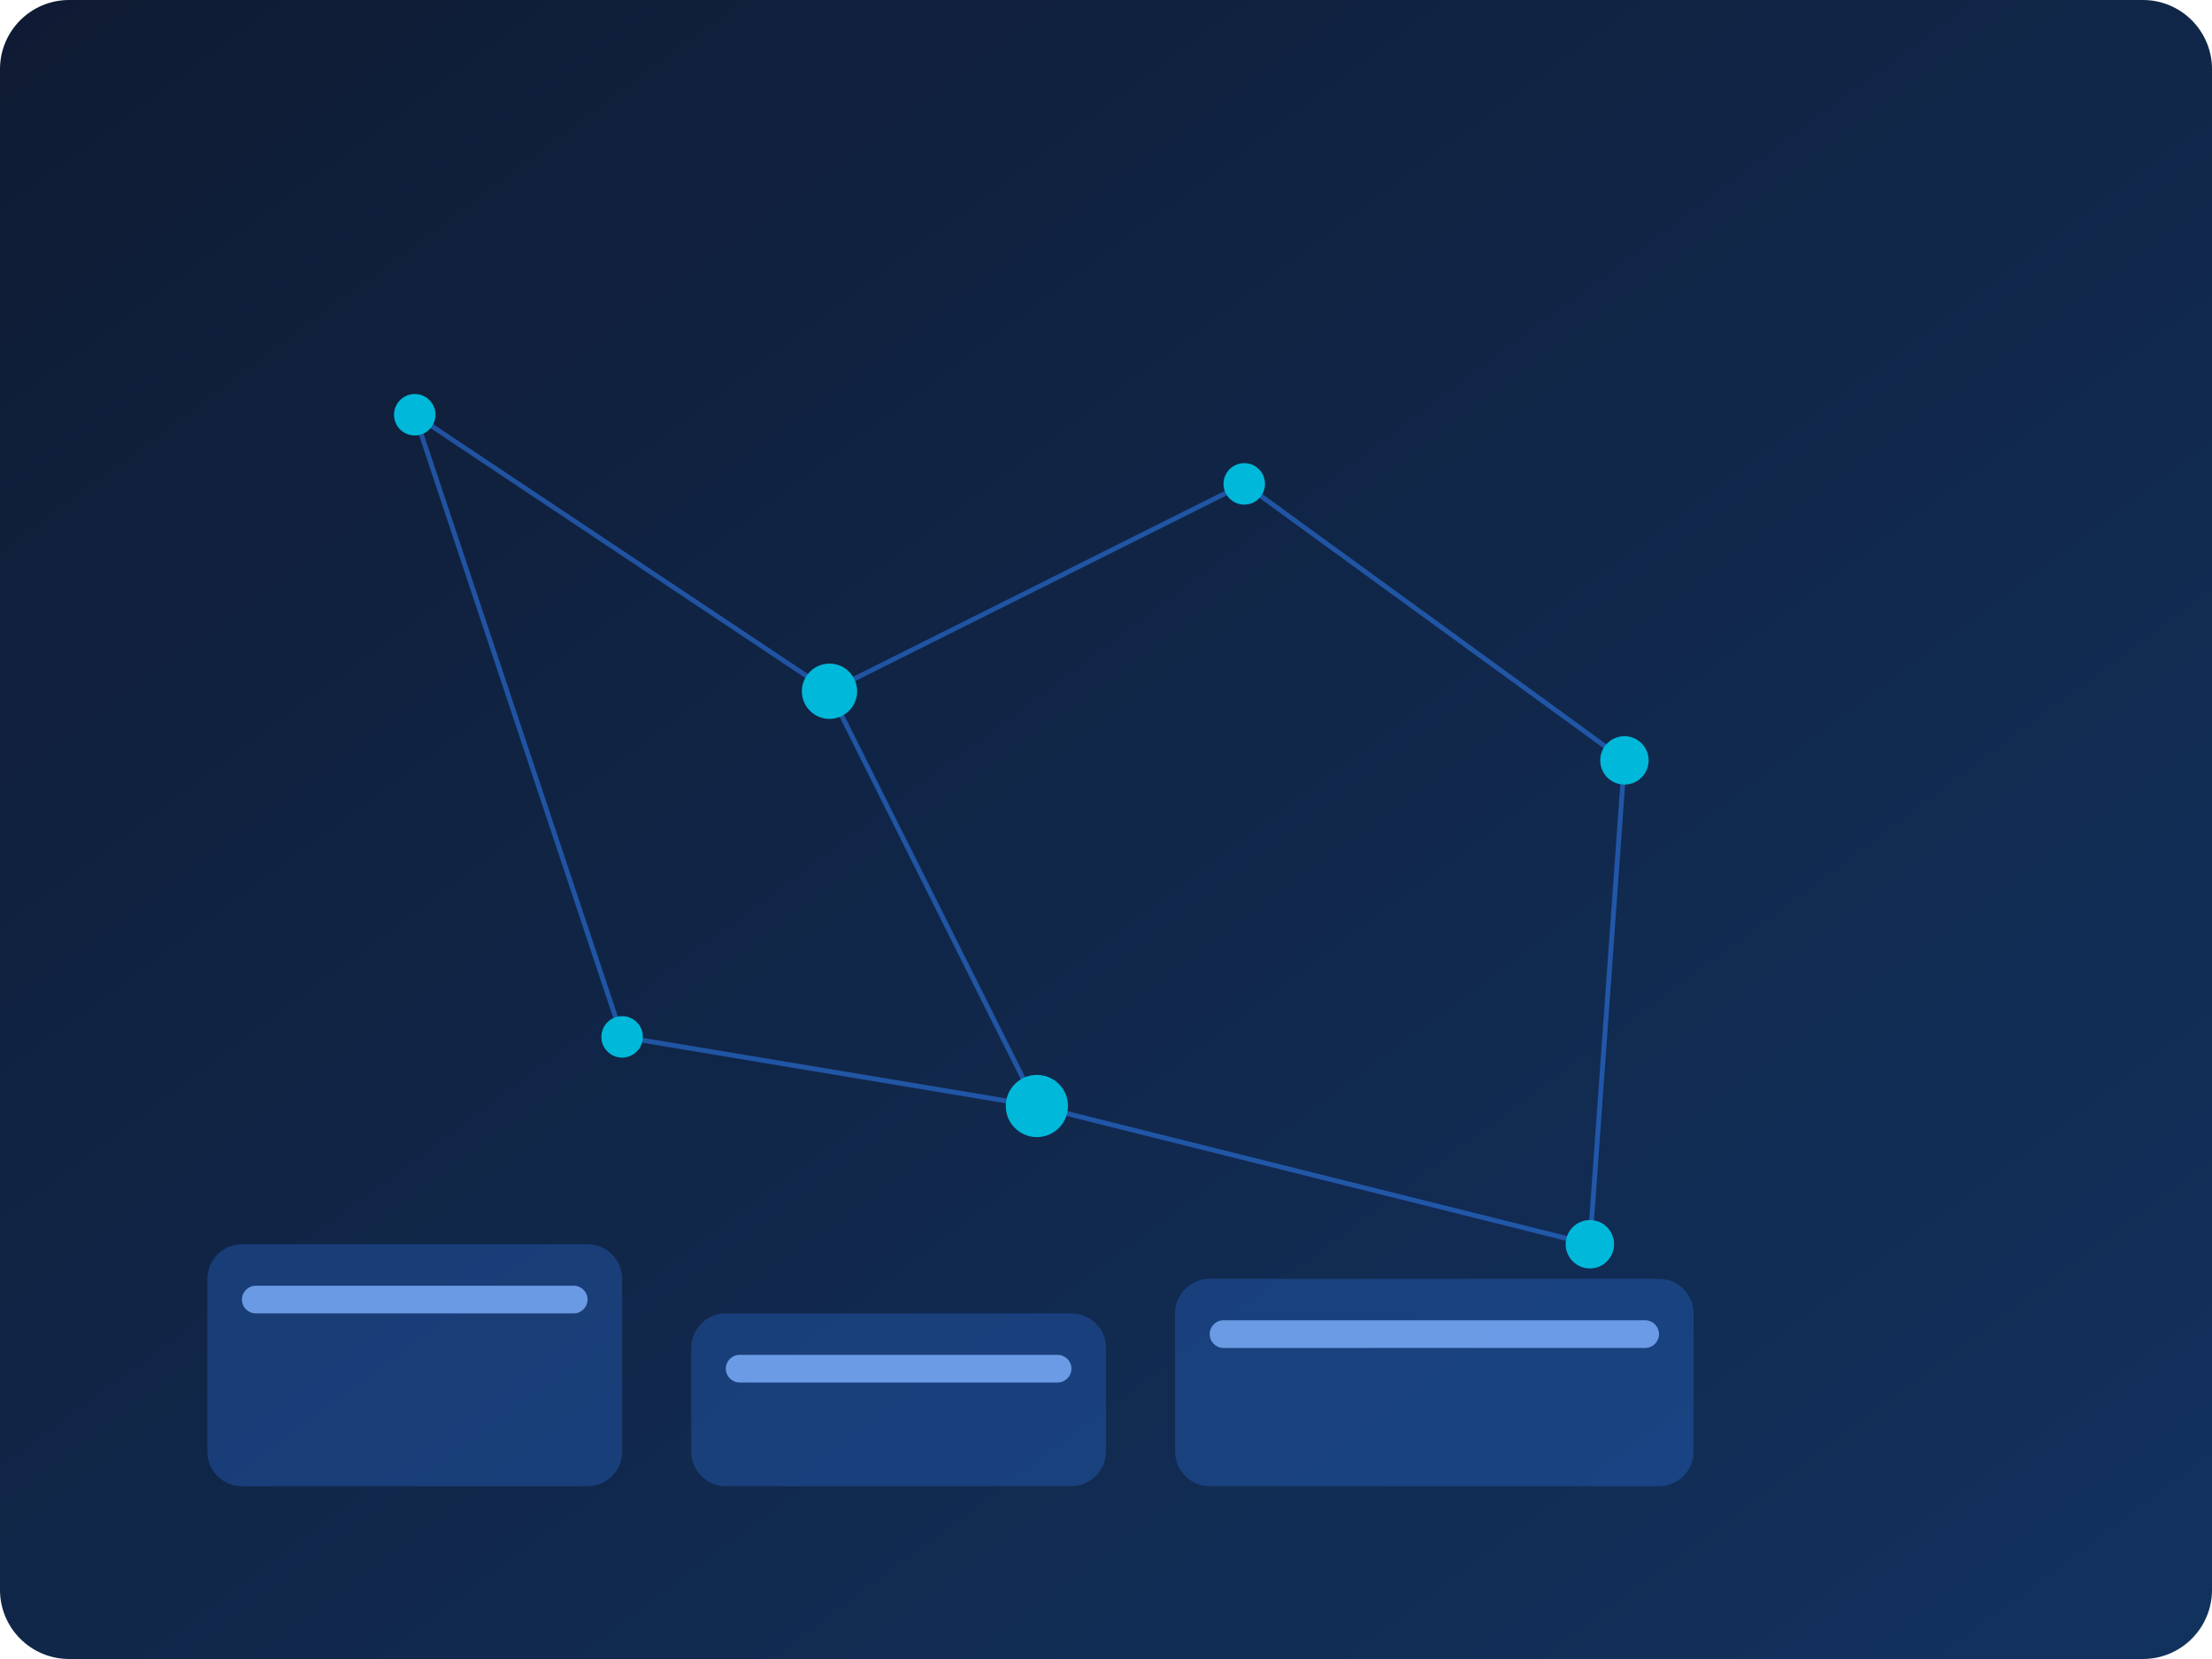
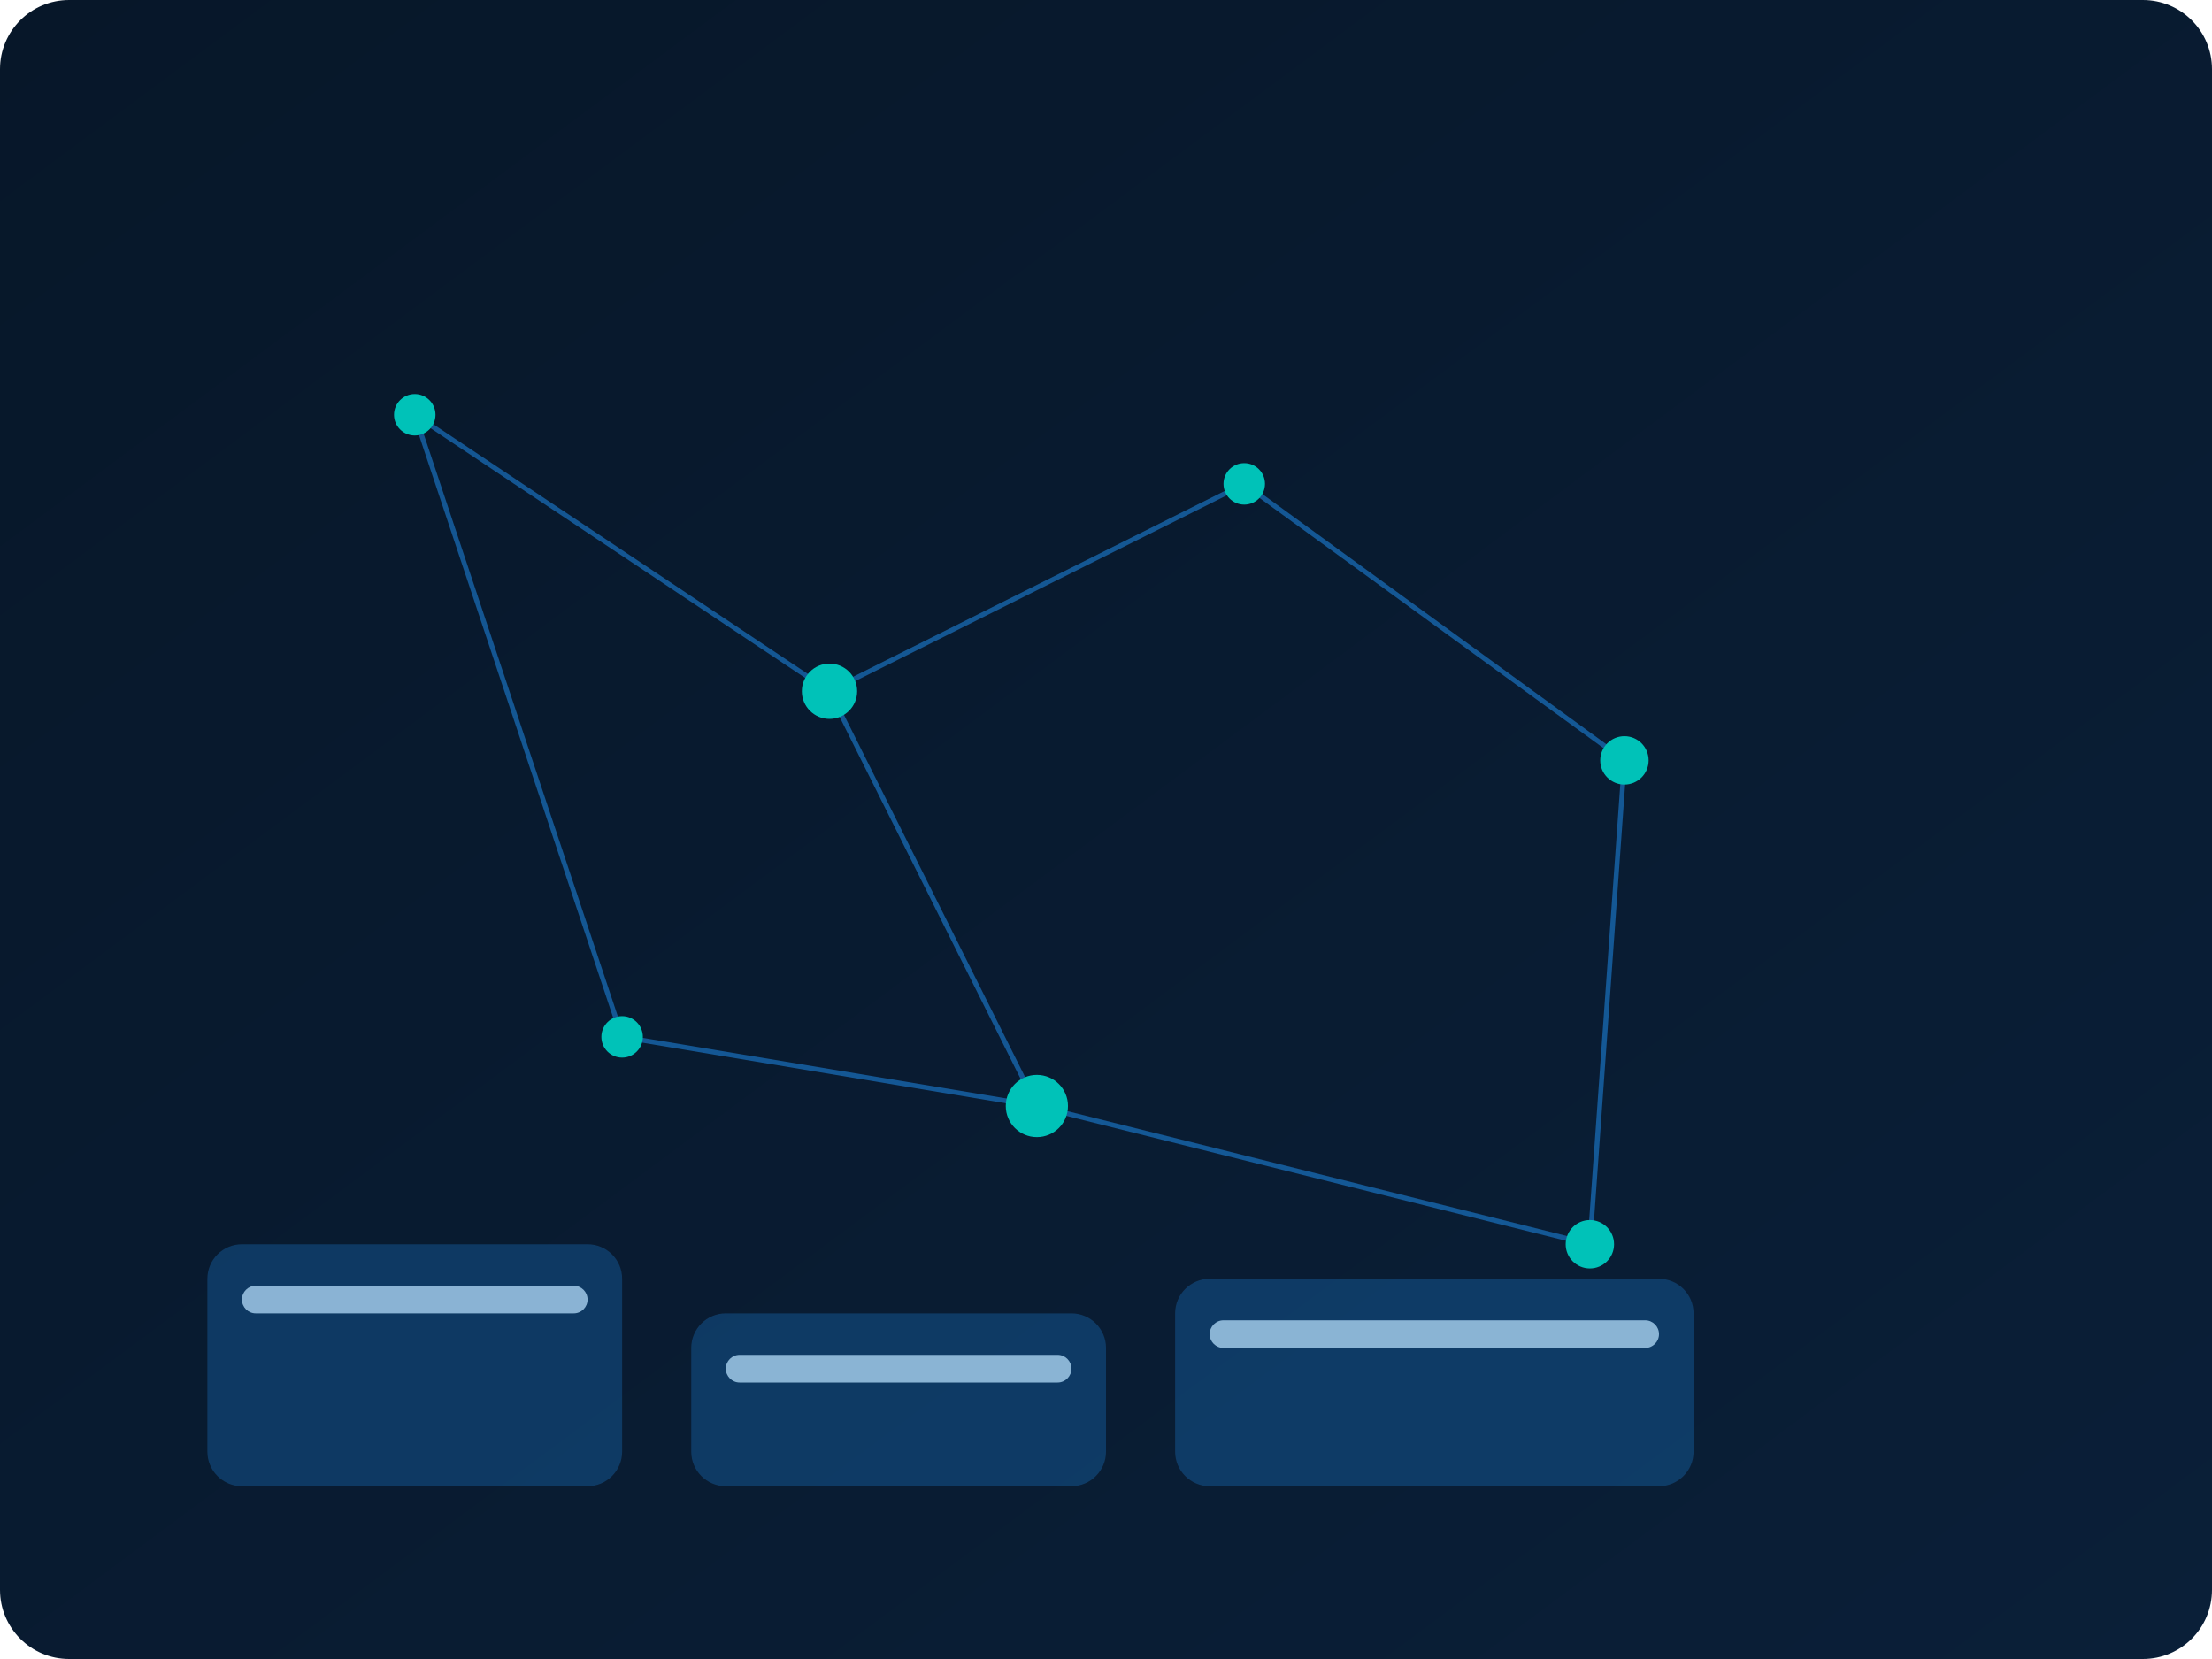
<svg xmlns="http://www.w3.org/2000/svg" viewBox="0 0 640 480" role="img" aria-label="Ilustracion de una red de datos y servidores">
  <defs>
    <linearGradient id="hg" x1="0" y1="0" x2="1" y2="1">
-       <stop offset="0" stop-color="#0F1B33" />
-       <stop offset="1" stop-color="#12325f" />
+       <stop offset="0" stop-color="#071729" />
+       <stop offset="1" stop-color="#0A1F38" />
    </linearGradient>
  </defs>
  <rect width="640" height="480" rx="20" fill="url(#hg)" />
-   <g stroke="#2E7BF0" stroke-width="1.4" opacity=".55" fill="none">
+   <g stroke="#1E88E5" stroke-width="1.4" opacity=".55" fill="none">
    <path d="M120 120 L240 200 L360 140 L470 220" />
    <path d="M240 200 L300 320 L460 360" />
    <path d="M120 120 L180 300 L300 320" />
    <path d="M470 220 L460 360" />
  </g>
-   <g fill="#00B8D9">
+   <g fill="#00C2B8">
    <circle cx="120" cy="120" r="6" />
    <circle cx="240" cy="200" r="8" />
    <circle cx="360" cy="140" r="6" />
    <circle cx="470" cy="220" r="7" />
    <circle cx="300" cy="320" r="9" />
    <circle cx="180" cy="300" r="6" />
    <circle cx="460" cy="360" r="7" />
  </g>
-   <g fill="#2E7BF0" opacity=".28">
+   <g fill="#1E88E5" opacity=".28">
    <rect x="60" y="360" width="120" height="70" rx="10" />
    <rect x="200" y="380" width="120" height="50" rx="10" />
    <rect x="340" y="370" width="150" height="60" rx="10" />
  </g>
-   <g fill="#7fb2ff" opacity=".8">
+   <g fill="#A9D2F0" opacity=".8">
    <rect x="70" y="372" width="100" height="8" rx="4" />
    <rect x="210" y="392" width="100" height="8" rx="4" />
    <rect x="350" y="382" width="130" height="8" rx="4" />
  </g>
</svg>
